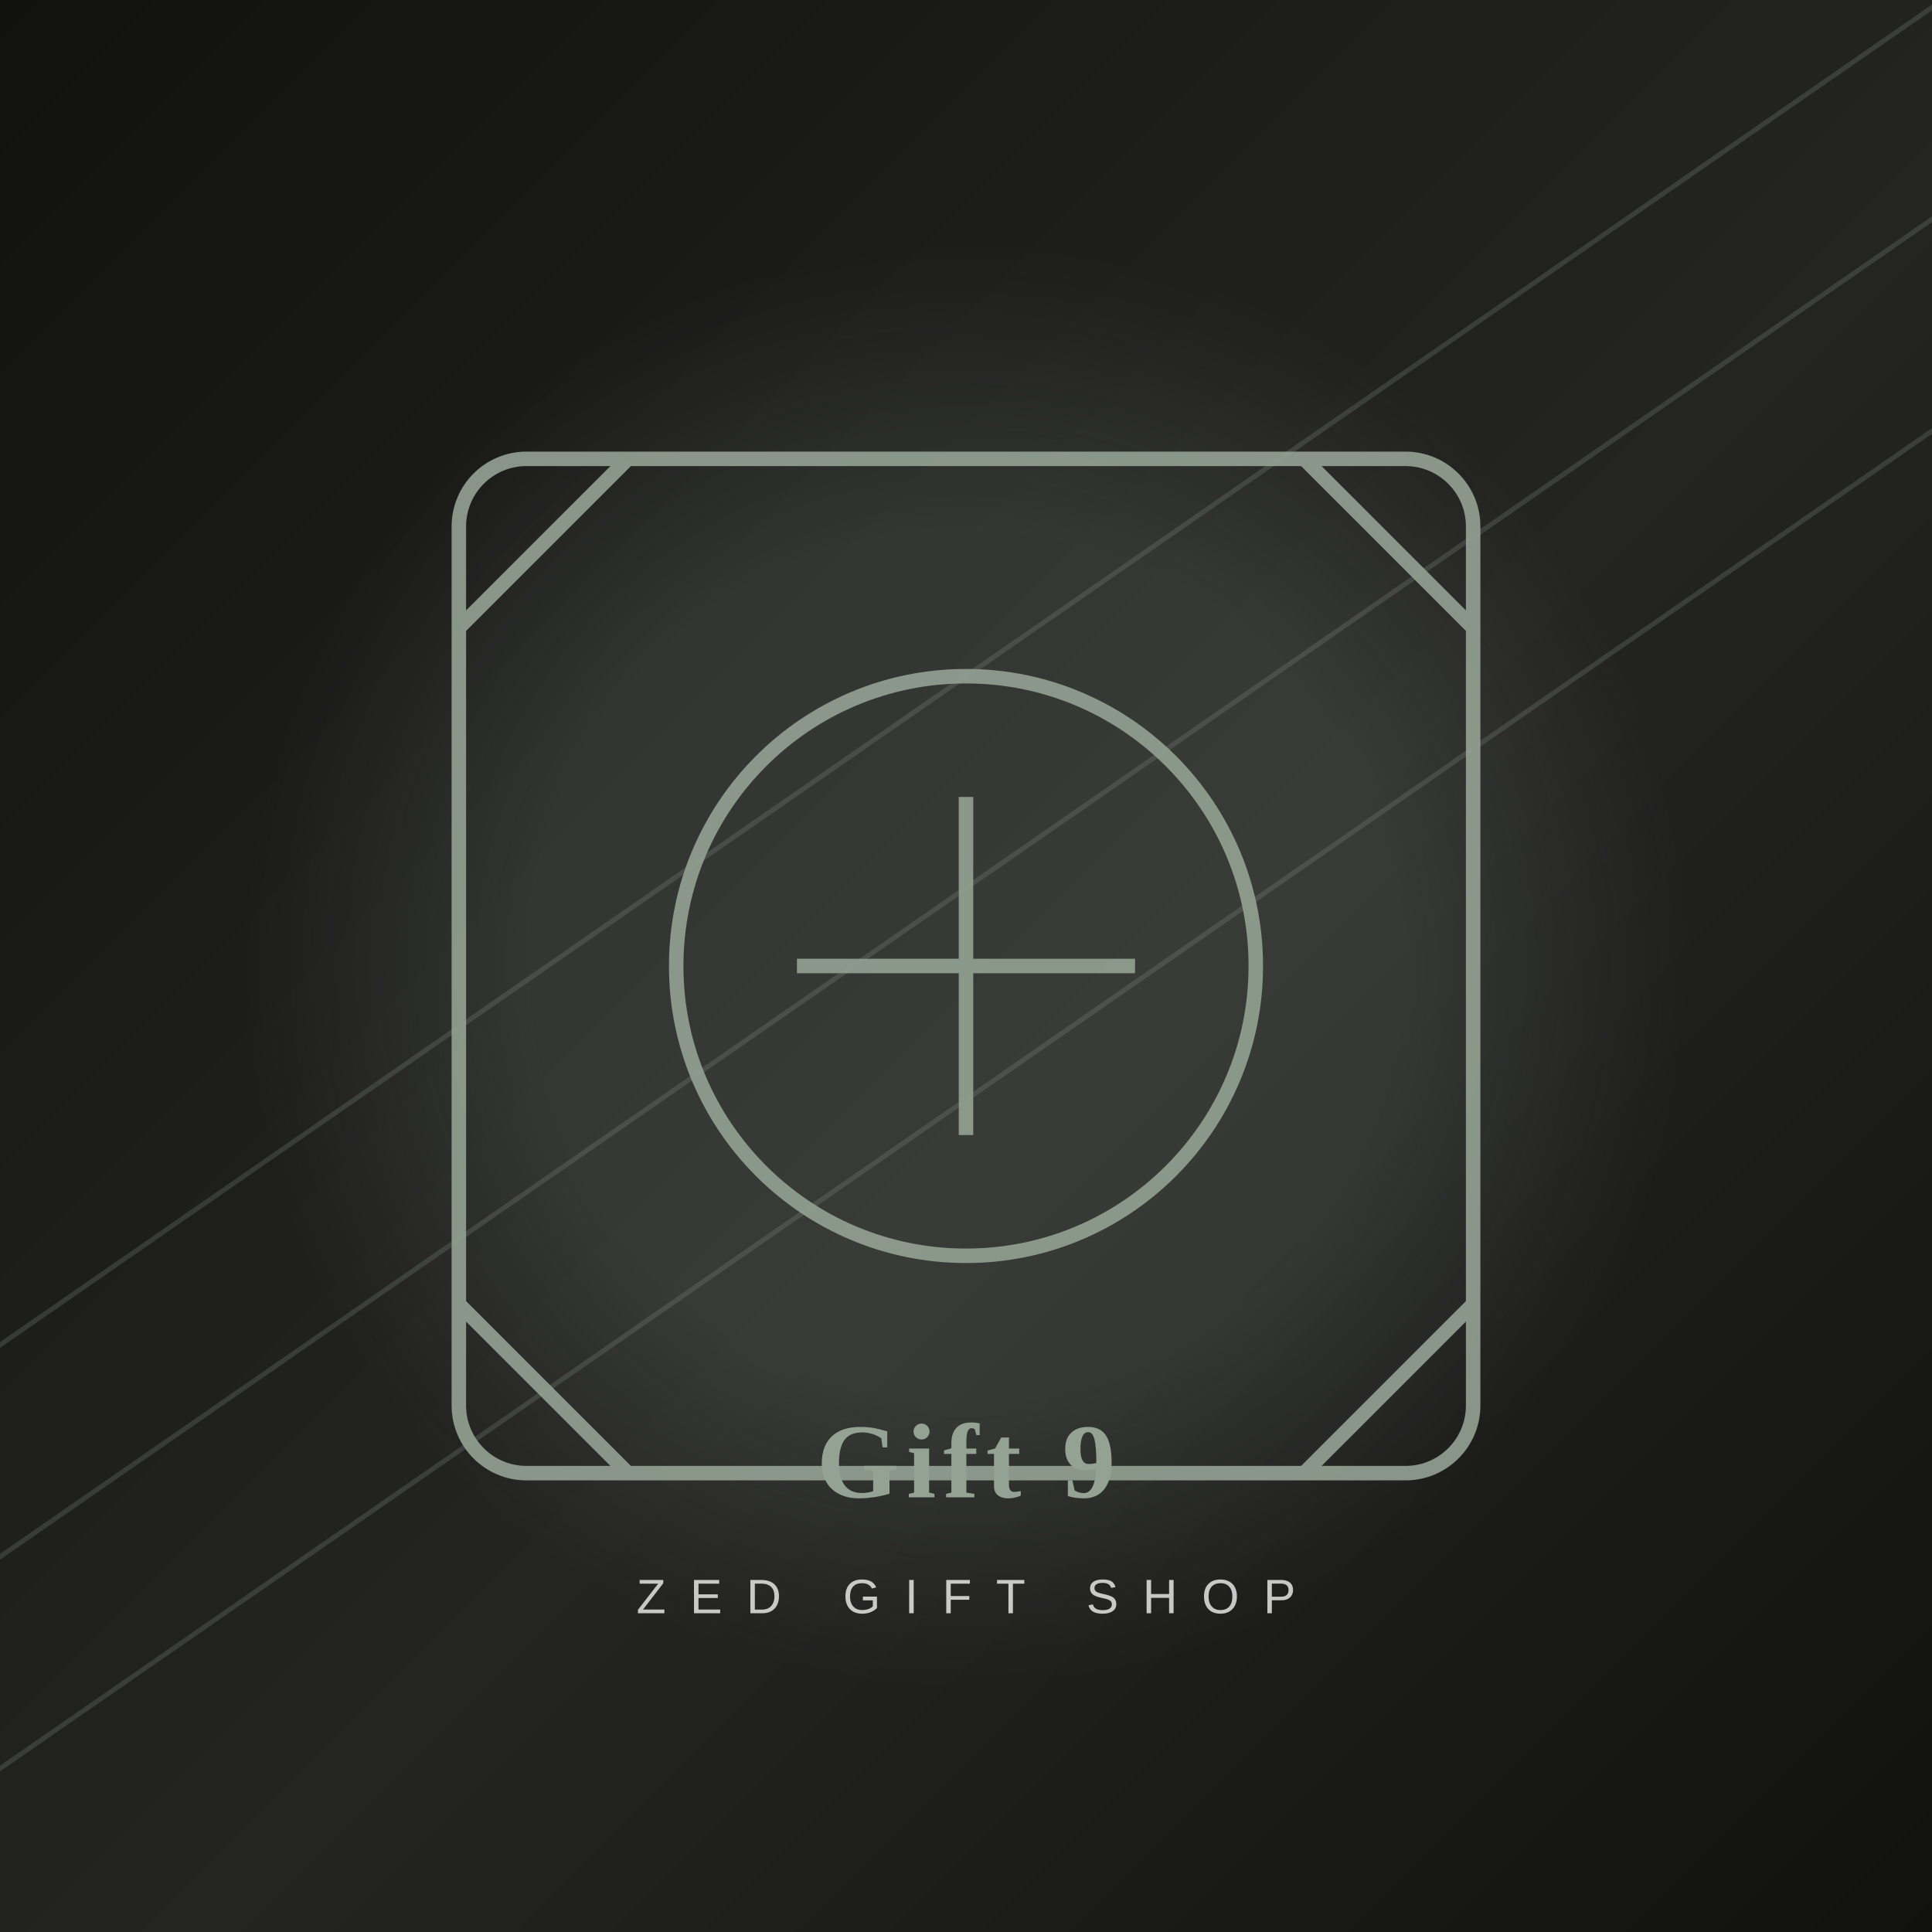
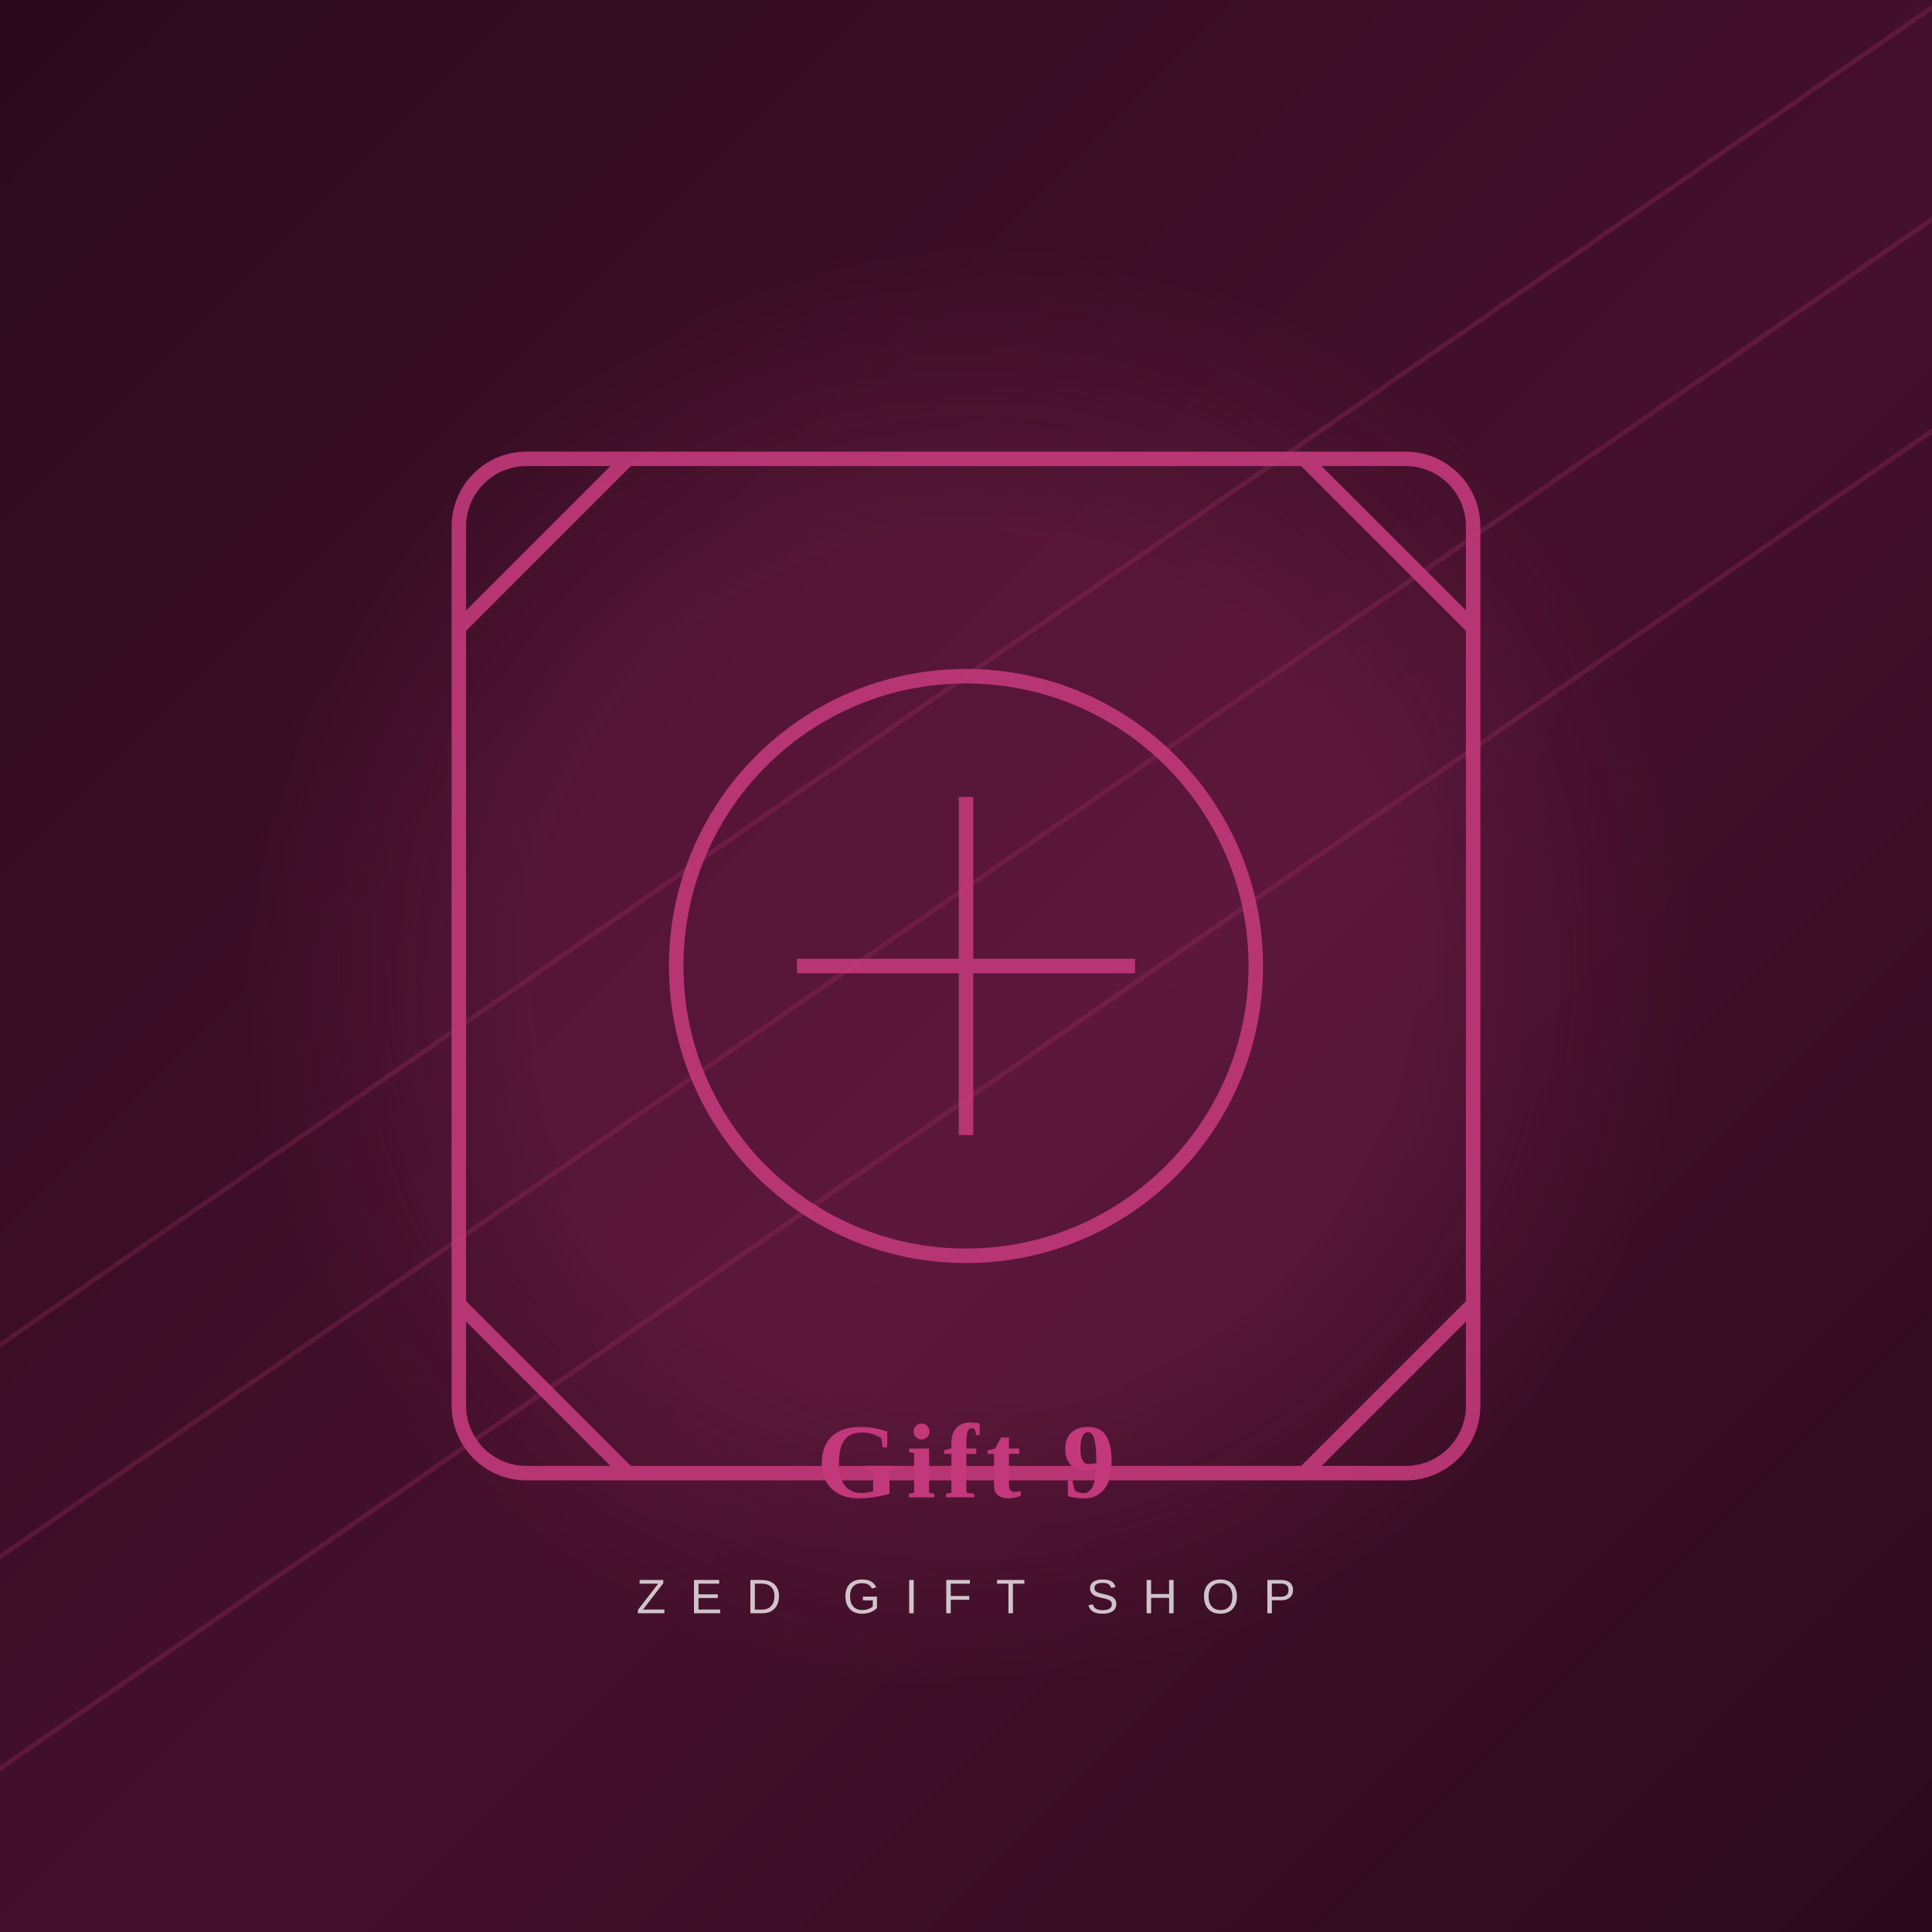
<svg xmlns="http://www.w3.org/2000/svg" width="800" height="800" viewBox="0 0 800 800">
  <defs>
    <linearGradient id="bg" x1="0" y1="0" x2="1" y2="1">
-       <stop offset="0" stop-color="#111110" />
-       <stop offset="0.55" stop-color="#242422" />
-       <stop offset="1" stop-color="#111110" />
+       <stop offset="0" stop-color="#2b0a1c" />
+       <stop offset="0.55" stop-color="#45102c" />
+       <stop offset="1" stop-color="#2b0a1c" />
    </linearGradient>
    <radialGradient id="glow" cx="0.5" cy="0.5" r="0.5">
-       <stop offset="0.6" stop-color="#94a294" stop-opacity="0.18" />
-       <stop offset="1" stop-color="#94a294" stop-opacity="0" />
+       <stop offset="0.6" stop-color="#c2387a" stop-opacity="0.18" />
+       <stop offset="1" stop-color="#c2387a" stop-opacity="0" />
    </radialGradient>
  </defs>
  <rect width="800" height="800" fill="url(#bg)" />
  <circle cx="400" cy="400" r="300" fill="url(#glow)" />
-   <g stroke="#94a294" stroke-opacity="0.22" stroke-width="2">
+   <g stroke="#c2387a" stroke-opacity="0.22" stroke-width="2">
    <path d="M-120 640 L920 -80" />
    <path d="M-80 700 L960 -20" />
    <path d="M-40 760 L1000 40" />
  </g>
-   <g fill="none" stroke="#94a294" stroke-width="6" opacity="0.9">
+   <g fill="none" stroke="#c2387a" stroke-width="6" opacity="0.9">
    <rect x="190" y="190" width="420" height="420" rx="28" />
    <path d="M260 190 L190 260 M540 190 L610 260 M260 610 L190 540 M540 610 L610 540" />
    <circle cx="400" cy="400" r="120" />
    <path d="M400 330 L400 470 M330 400 L470 400" />
  </g>
-   <text x="400" y="620" text-anchor="middle" font-family="Georgia, 'Times New Roman', serif" font-size="44" font-weight="bold" letter-spacing="3" fill="#94a294">Gift 9</text>
+   <text x="400" y="620" text-anchor="middle" font-family="Georgia, 'Times New Roman', serif" font-size="44" font-weight="bold" letter-spacing="3" fill="#c2387a">Gift 9</text>
  <text x="400" y="668" text-anchor="middle" font-family="Arial, sans-serif" font-size="20" letter-spacing="10" fill="#ffffff" fill-opacity="0.75">ZED GIFT SHOP</text>
</svg>
